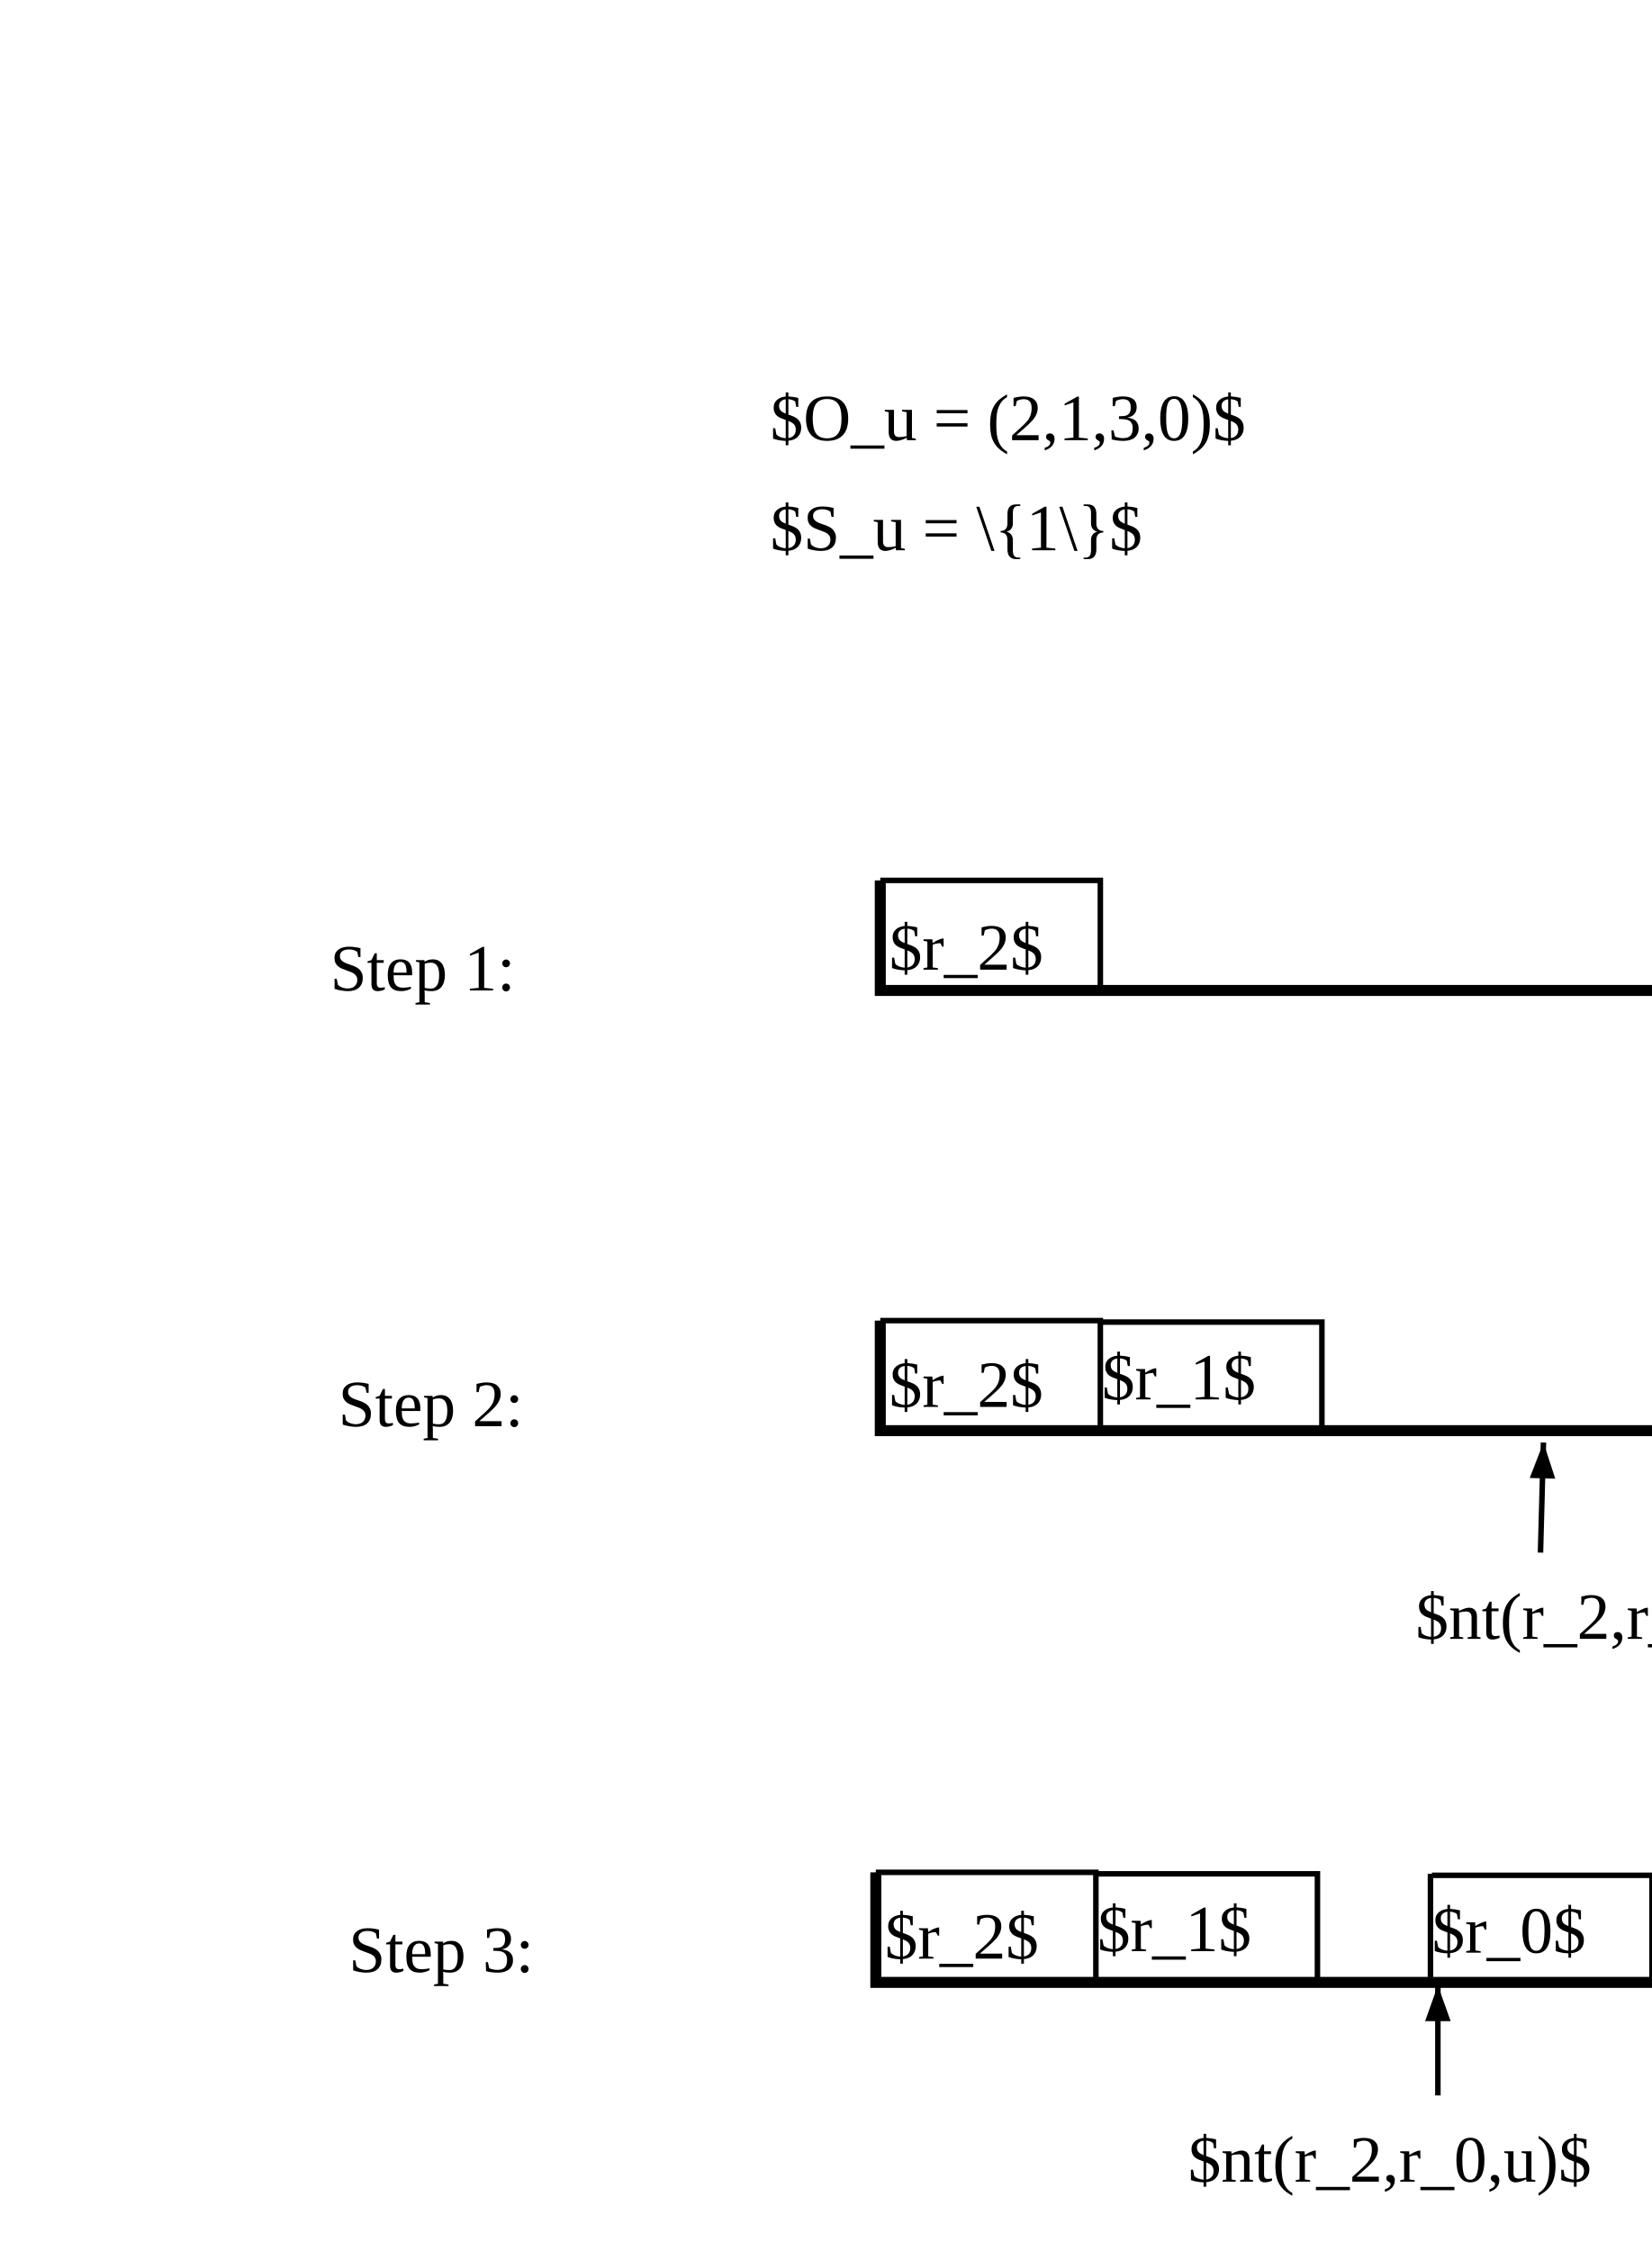
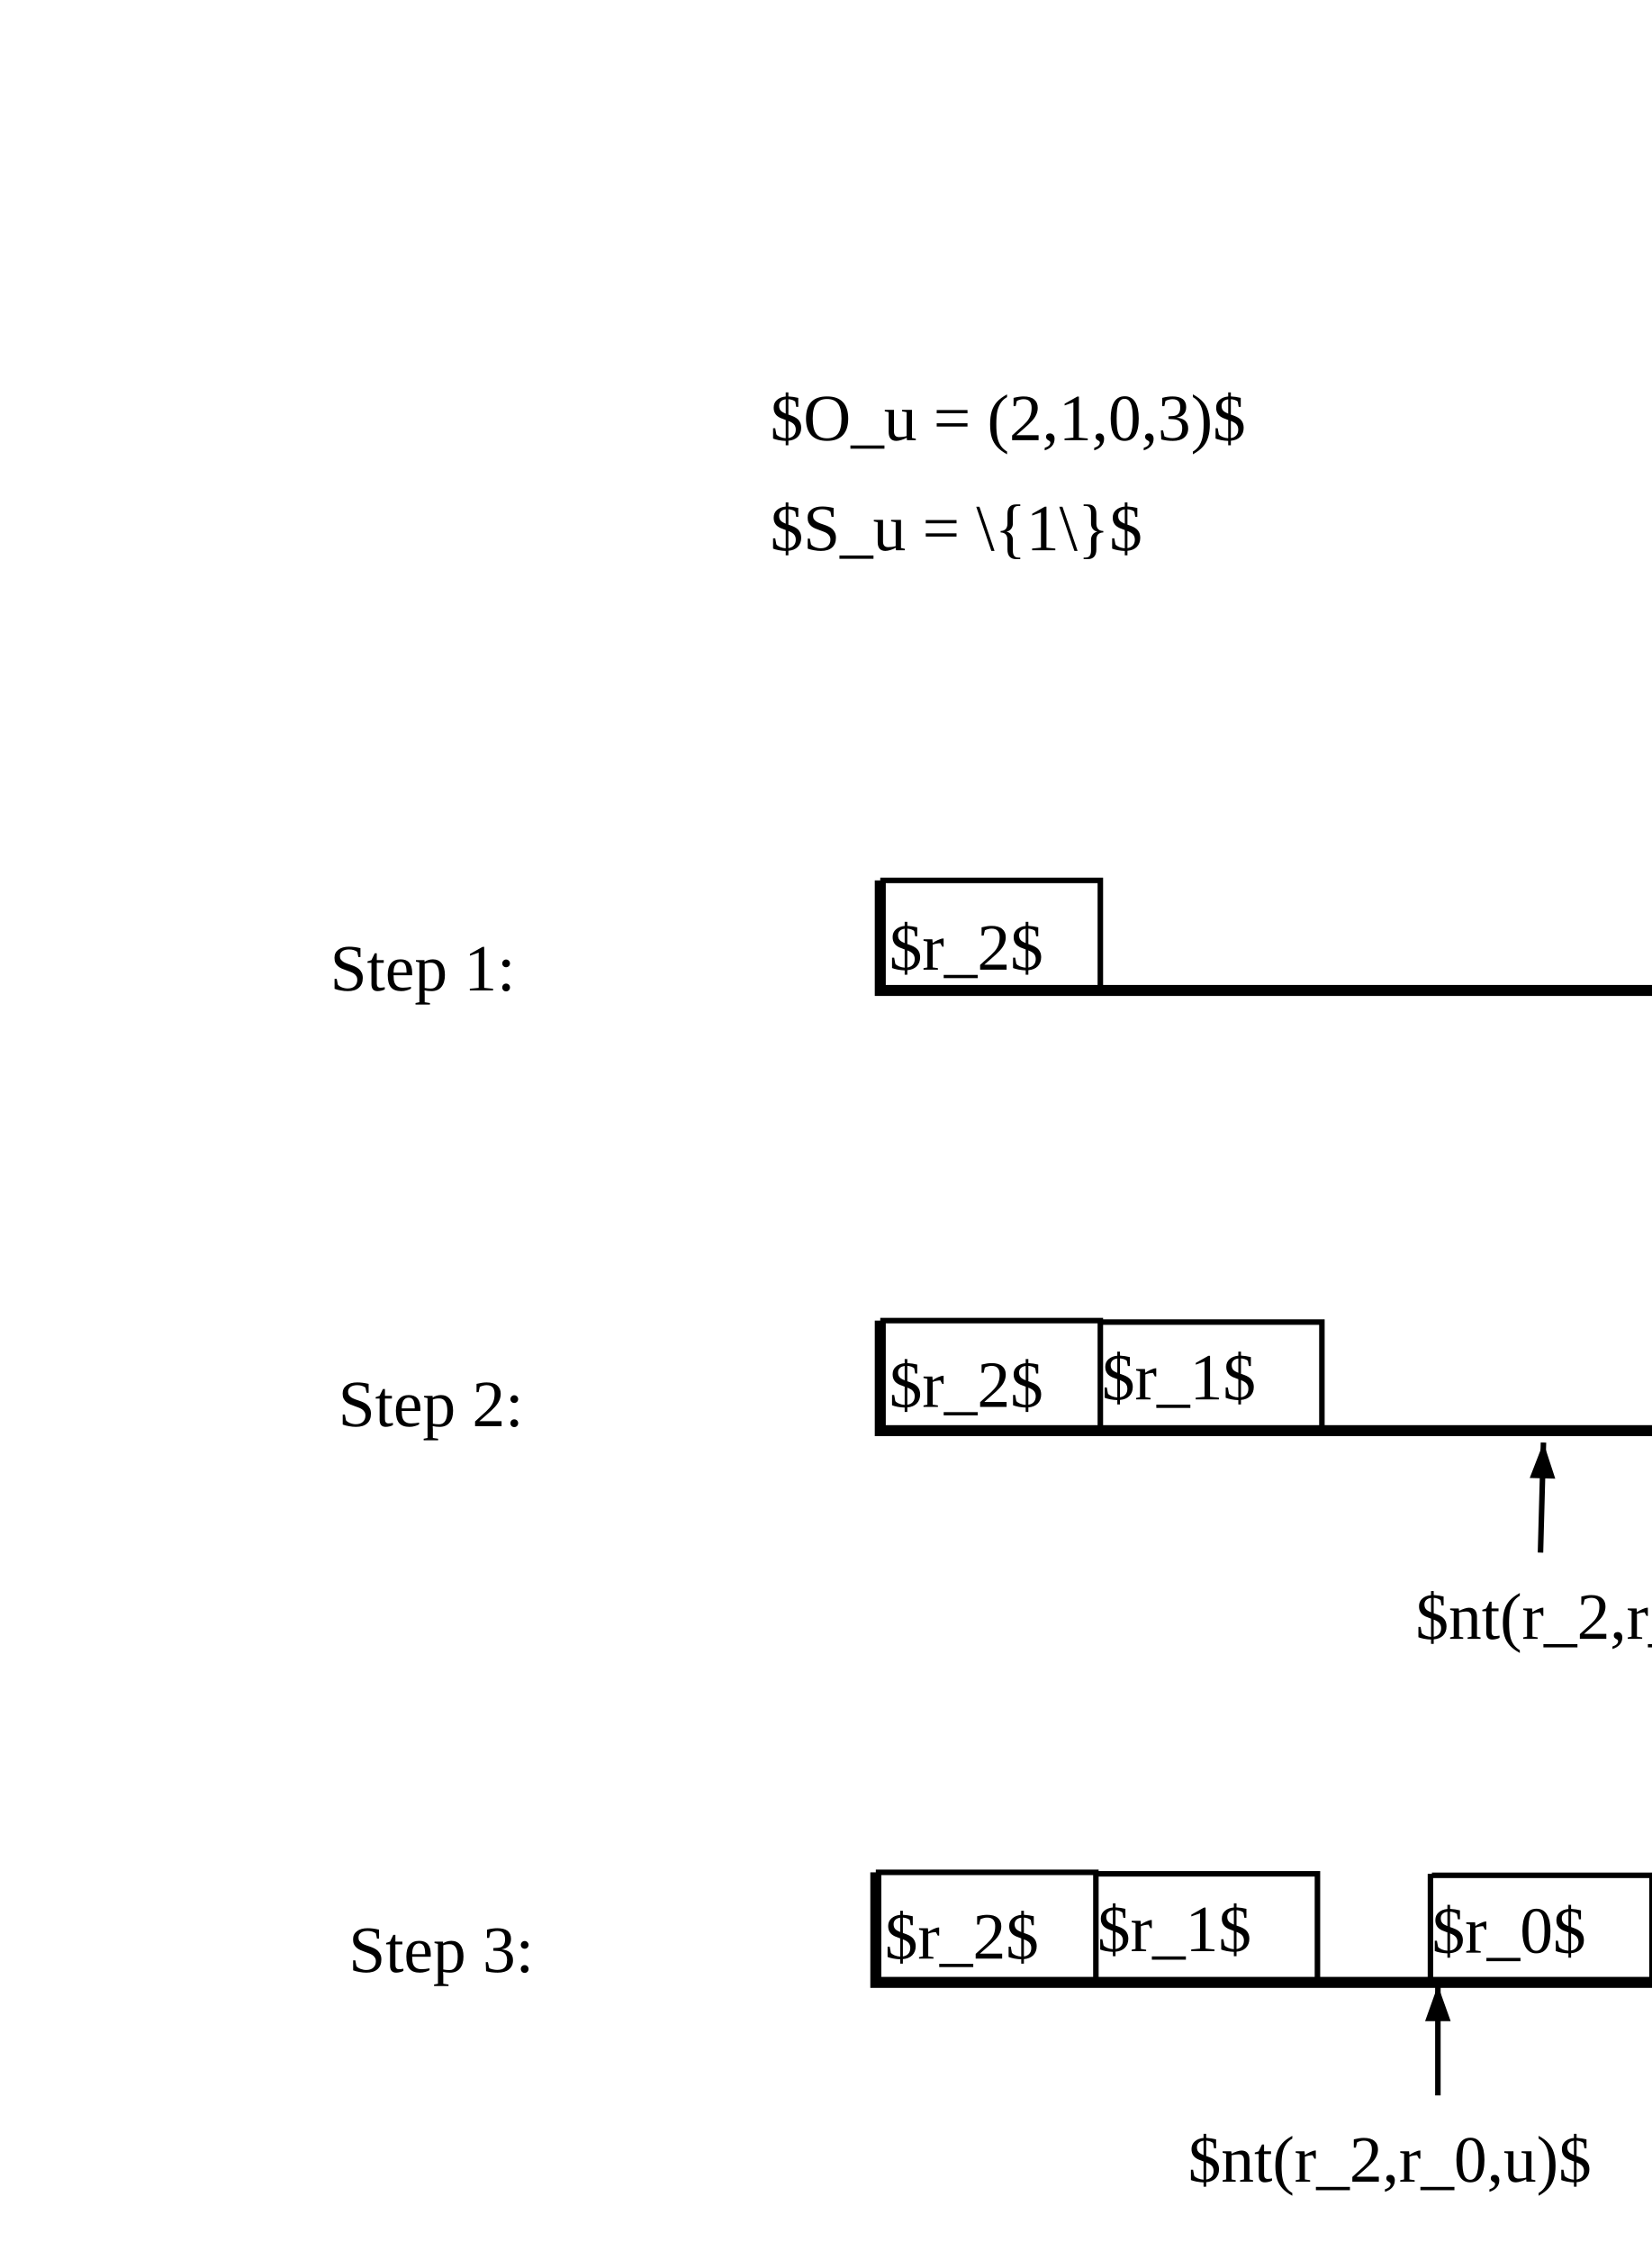
<svg xmlns="http://www.w3.org/2000/svg" xmlns:ns1="http://latexdraw.sourceforge.net/namespaces/latexdraw" version="1.1" baseProfile="full">
  <g>
-     <g ns1:type="text" id="id763003139" fill="black" ns1:position="bl">
-       <text x="140.0" y="80.0">$O_u = (2,1,3,0)$</text>
+     <g ns1:type="text" id="id1483250441" fill="black" ns1:position="bl">
+       <text x="140.0" y="80.0">$O_u = (2,1,0,3)$</text>
    </g>
-     <g ns1:type="text" id="id863696856" fill="black" ns1:position="bl">
+     <g ns1:type="text" id="id1467147867" fill="black" ns1:position="bl">
      <text x="140.0" y="100.0">$S_u = \{1\}$</text>
    </g>
-     <g ns1:type="text" id="id1296109920" fill="black" ns1:position="bl">
+     <g ns1:type="text" id="id4472469" fill="black" ns1:position="bl">
      <text x="60.0" y="180.0">Step 1:</text>
    </g>
-     <g ns1:type="joinedLines" id="id978071049">
+     <g ns1:type="joinedLines" id="id891319944">
      <polyline points="160.0,160.0 160.0,180.0 360.0,180.0 360.0,160.0 " stroke-width="2.0" stroke="black" fill="none" ns1:rotationAngle="0.0" />
    </g>
-     <g ns1:type="joinedLines" id="id435842161">
+     <g ns1:type="joinedLines" id="id1162832044">
      <polyline points="160.0,160.0 200.0,160.0 200.0,180.0 " stroke-width="1.0" stroke="black" fill="none" ns1:rotationAngle="0.0" />
    </g>
-     <g ns1:type="text" id="id1703819410" fill="black" ns1:position="bl">
+     <g ns1:type="text" id="id172584284" fill="black" ns1:position="bl">
      <text x="161.622" y="176.216">$r_2$</text>
    </g>
-     <g ns1:type="text" id="id1040024086" fill="black" ns1:position="bl">
+     <g ns1:type="text" id="id1139685185" fill="black" ns1:position="bl">
      <text x="61.486" y="259.189">Step 2:</text>
    </g>
-     <g ns1:type="joinedLines" id="id381423728">
+     <g ns1:type="joinedLines" id="id401488608">
      <polyline points="160.0,240.0 160.0,260.0 360.0,260.0 360.0,240.0 " stroke-width="2.0" stroke="black" fill="none" ns1:rotationAngle="0.0" />
    </g>
-     <g ns1:type="joinedLines" id="id1377250310">
+     <g ns1:type="joinedLines" id="id165409354">
      <polyline points="160.0,240.0 200.0,240.0 200.0,260.0 " stroke-width="1.0" stroke="black" fill="none" ns1:rotationAngle="0.0" />
    </g>
-     <g ns1:type="text" id="id1773250411" fill="black" ns1:position="bl">
+     <g ns1:type="text" id="id1869241124" fill="black" ns1:position="bl">
      <text x="161.622" y="255.676">$r_2$</text>
    </g>
-     <g ns1:type="joinedLines" id="id1889269137">
+     <g ns1:type="joinedLines" id="id972401953">
      <polyline points="200.27,240.27 240.27,240.27 240.27,260.27 " stroke-width="1.0" stroke="black" fill="none" ns1:rotationAngle="0.0" />
    </g>
-     <g ns1:type="text" id="id341558241" fill="black" ns1:position="bl">
+     <g ns1:type="text" id="id438300072" fill="black" ns1:position="bl">
      <text x="200.27" y="254.324">$r_1$</text>
    </g>
-     <g ns1:type="joinedLines" id="id546918817">
-       <polyline points="280.541,262.162 280,282.162 " stroke-width="1.0" stroke="black" ns1:rotationAngle="0.0" marker-start="url(#arrow0-546918817)" />
+     <g ns1:type="joinedLines" id="id1894054048">
+       <polyline points="280.541,262.162 280,282.162 " stroke-width="1.0" stroke="black" ns1:rotationAngle="0.0" marker-start="url(#arrow0-1894054048)" />
    </g>
-     <g ns1:type="text" id="id1594347939" fill="black" ns1:position="bl">
+     <g ns1:type="text" id="id751066017" fill="black" ns1:position="bl">
      <text x="257.297" y="297.838">$nt(r_2,r_1,u)$</text>
    </g>
-     <g ns1:type="joinedLines" id="id817418304">
+     <g ns1:type="joinedLines" id="id2075297633">
      <polyline points="159.189,340.27 159.189,360.27 359.189,360.27 359.189,340.27 " stroke-width="2.0" stroke="black" fill="none" ns1:rotationAngle="0.0" />
    </g>
-     <g ns1:type="joinedLines" id="id503846032">
+     <g ns1:type="joinedLines" id="id277653508">
      <polyline points="159.189,340.27 199.189,340.27 199.189,360.27 " stroke-width="1.0" stroke="black" fill="none" ns1:rotationAngle="0.0" />
    </g>
-     <g ns1:type="text" id="id1650152823" fill="black" ns1:position="bl">
+     <g ns1:type="text" id="id1731116098" fill="black" ns1:position="bl">
      <text x="160.811" y="355.946">$r_2$</text>
    </g>
-     <g ns1:type="joinedLines" id="id1017733432">
+     <g ns1:type="joinedLines" id="id303559723">
      <polyline points="199.459,340.541 239.459,340.541 239.459,360.541 " stroke-width="1.0" stroke="black" fill="none" ns1:rotationAngle="0.0" />
    </g>
-     <g ns1:type="text" id="id363922683" fill="black" ns1:position="bl">
+     <g ns1:type="text" id="id1608099726" fill="black" ns1:position="bl">
      <text x="199.459" y="354.595">$r_1$</text>
    </g>
-     <g ns1:type="joinedLines" id="id1650853844">
-       <polyline points="261.351,360.811 261.351,380.811 " stroke-width="1.0" stroke="black" ns1:rotationAngle="0.0" marker-start="url(#arrow0-1650853844)" />
+     <g ns1:type="joinedLines" id="id1916974834">
+       <polyline points="261.351,360.811 261.351,380.811 " stroke-width="1.0" stroke="black" ns1:rotationAngle="0.0" marker-start="url(#arrow0-1916974834)" />
    </g>
-     <g ns1:type="text" id="id1939506957" fill="black" ns1:position="bl">
+     <g ns1:type="text" id="id292413897" fill="black" ns1:position="bl">
      <text x="215.946" y="396.486">$nt(r_2,r_0,u)$</text>
    </g>
-     <g ns1:type="joinedLines" id="id1764059618">
+     <g ns1:type="joinedLines" id="id1996435504">
      <polyline points="260.27,340.811 300.27,340.811 300.27,360.811 " stroke-width="1.0" stroke="black" fill="none" ns1:rotationAngle="0.0" />
    </g>
-     <g ns1:type="text" id="id1067768185" fill="black" ns1:position="bl">
+     <g ns1:type="text" id="id1854815713" fill="black" ns1:position="bl">
      <text x="260.27" y="354.865">$r_0$</text>
    </g>
-     <g ns1:type="joinedLines" id="id1898864300">
+     <g ns1:type="joinedLines" id="id1635778224">
      <polyline points="260,359.459 260,340.541 " stroke-width="1.0" stroke="black" ns1:rotationAngle="0.0" />
    </g>
-     <g ns1:type="joinedLines" id="id301411032">
+     <g ns1:type="joinedLines" id="id910738278">
      <polyline points="159.459,421.081 159.459,441.081 359.459,441.081 359.459,421.081 " stroke-width="2.0" stroke="black" fill="none" ns1:rotationAngle="0.0" />
    </g>
-     <g ns1:type="joinedLines" id="id524285638">
+     <g ns1:type="joinedLines" id="id933388435">
      <polyline points="159.459,421.081 199.459,421.081 199.459,441.081 " stroke-width="1.0" stroke="black" fill="none" ns1:rotationAngle="0.0" />
    </g>
-     <g ns1:type="text" id="id47575432" fill="black" ns1:position="bl">
+     <g ns1:type="text" id="id655445981" fill="black" ns1:position="bl">
      <text x="161.081" y="436.757">$r_2$</text>
    </g>
-     <g ns1:type="joinedLines" id="id1656532690">
+     <g ns1:type="joinedLines" id="id59966804">
      <polyline points="199.73,421.351 239.73,421.351 239.73,441.351 " stroke-width="1.0" stroke="black" fill="none" ns1:rotationAngle="0.0" />
    </g>
-     <g ns1:type="text" id="id766832838" fill="black" ns1:position="bl">
+     <g ns1:type="text" id="id1137817462" fill="black" ns1:position="bl">
      <text x="199.73" y="435.405">$r_1$</text>
    </g>
-     <g ns1:type="joinedLines" id="id720966044">
-       <polyline points="289.73,440.541 289.73,461.081 " stroke-width="1.0" stroke="black" ns1:rotationAngle="0.0" marker-start="url(#arrow0-720966044)" />
+     <g ns1:type="joinedLines" id="id1483977725">
+       <polyline points="289.73,440.541 289.73,461.081 " stroke-width="1.0" stroke="black" ns1:rotationAngle="0.0" marker-start="url(#arrow0-1483977725)" />
    </g>
-     <g ns1:type="text" id="id589457138" fill="black" ns1:position="bl">
+     <g ns1:type="text" id="id952221804" fill="black" ns1:position="bl">
      <text x="262.703" y="477.838">$nt(r_2,r_3,u)$</text>
    </g>
-     <g ns1:type="joinedLines" id="id1102444283">
+     <g ns1:type="joinedLines" id="id2103996626">
      <polyline points="259.459,421.081 299.459,421.081 299.459,441.081 " stroke-width="1.0" stroke="black" fill="none" ns1:rotationAngle="0.0" />
    </g>
-     <g ns1:type="text" id="id1279103106" fill="black" ns1:position="bl">
+     <g ns1:type="text" id="id1042299022" fill="black" ns1:position="bl">
      <text x="261.622" y="437.838">$r_0$</text>
    </g>
-     <g ns1:type="joinedLines" id="id584168912">
+     <g ns1:type="joinedLines" id="id15737208">
      <polyline points="259.189,439.73 259.189,420.811 " stroke-width="1.0" stroke="black" ns1:rotationAngle="0.0" />
    </g>
-     <g ns1:type="joinedLines" id="id2131483071">
+     <g ns1:type="joinedLines" id="id1499051383">
      <polyline points="299.73,421.351 339.73,421.351 339.73,441.351 " stroke-width="1.0" stroke="black" fill="none" ns1:rotationAngle="0.0" />
    </g>
-     <g ns1:type="text" id="id984472366" fill="black" ns1:position="bl">
+     <g ns1:type="text" id="id2037245329" fill="black" ns1:position="bl">
      <text x="301.351" y="436.486">$r_3$</text>
    </g>
-     <g ns1:type="text" id="id1651094240" fill="black" ns1:position="bl">
+     <g ns1:type="text" id="id468442175" fill="black" ns1:position="bl">
      <text x="63.378" y="358.378">Step 3:</text>
    </g>
-     <g ns1:type="text" id="id1934030198" fill="black" ns1:position="bl">
+     <g ns1:type="text" id="id709211891" fill="black" ns1:position="bl">
      <text x="62.027" y="439.189">Step 4:</text>
    </g>
  </g>
  <defs>
-     <marker overflow="visible" orient="auto" id="arrow0-546918817">
+     <marker overflow="visible" orient="auto" id="arrow0-1894054048">
      <path d="M 0.0 0.0 L 6.504 2.323 L 6.504 0.0 L 6.504 -2.323 z " ns1:arrSizeNum="2.0" fill="black" />
    </marker>
-     <marker overflow="visible" orient="auto" id="arrow0-1650853844">
+     <marker overflow="visible" orient="auto" id="arrow0-1916974834">
      <path d="M 0.0 0.0 L 6.504 2.323 L 6.504 0.0 L 6.504 -2.323 z " ns1:arrSizeNum="2.0" fill="black" />
    </marker>
-     <marker overflow="visible" orient="auto" id="arrow0-720966044">
+     <marker overflow="visible" orient="auto" id="arrow0-1483977725">
      <path d="M 0.0 0.0 L 6.504 2.323 L 6.504 0.0 L 6.504 -2.323 z " ns1:arrSizeNum="2.0" fill="black" />
    </marker>
  </defs>
</svg>
